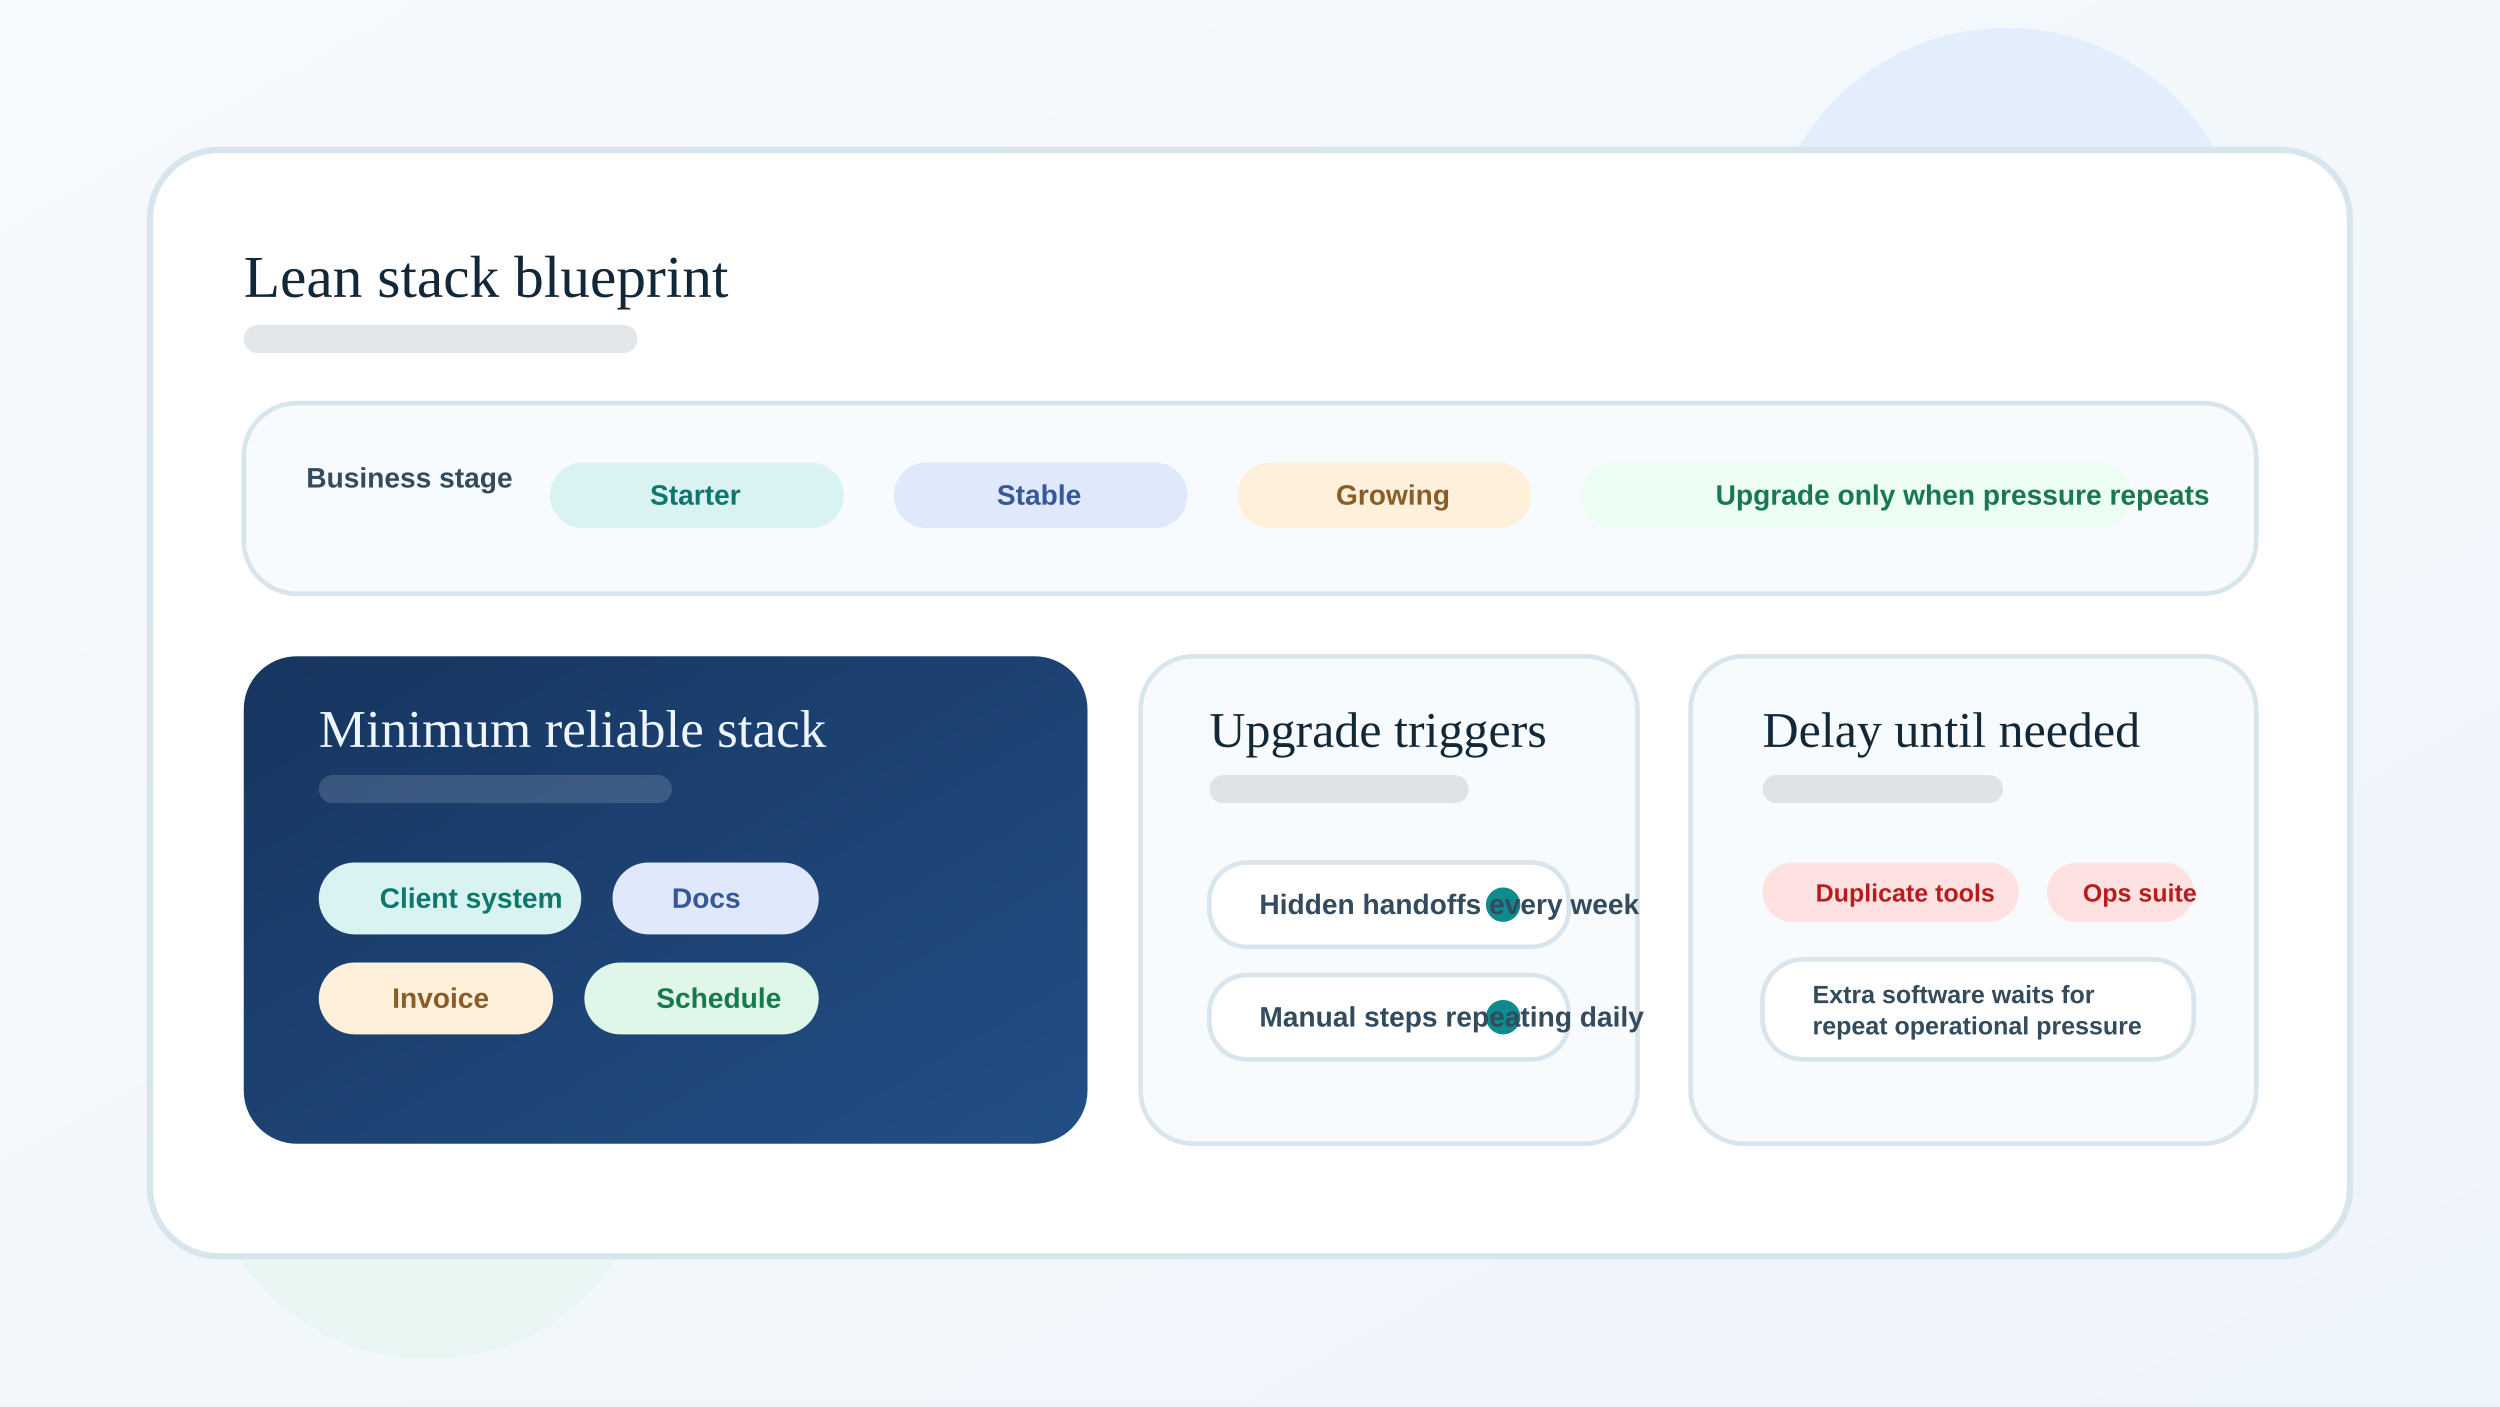
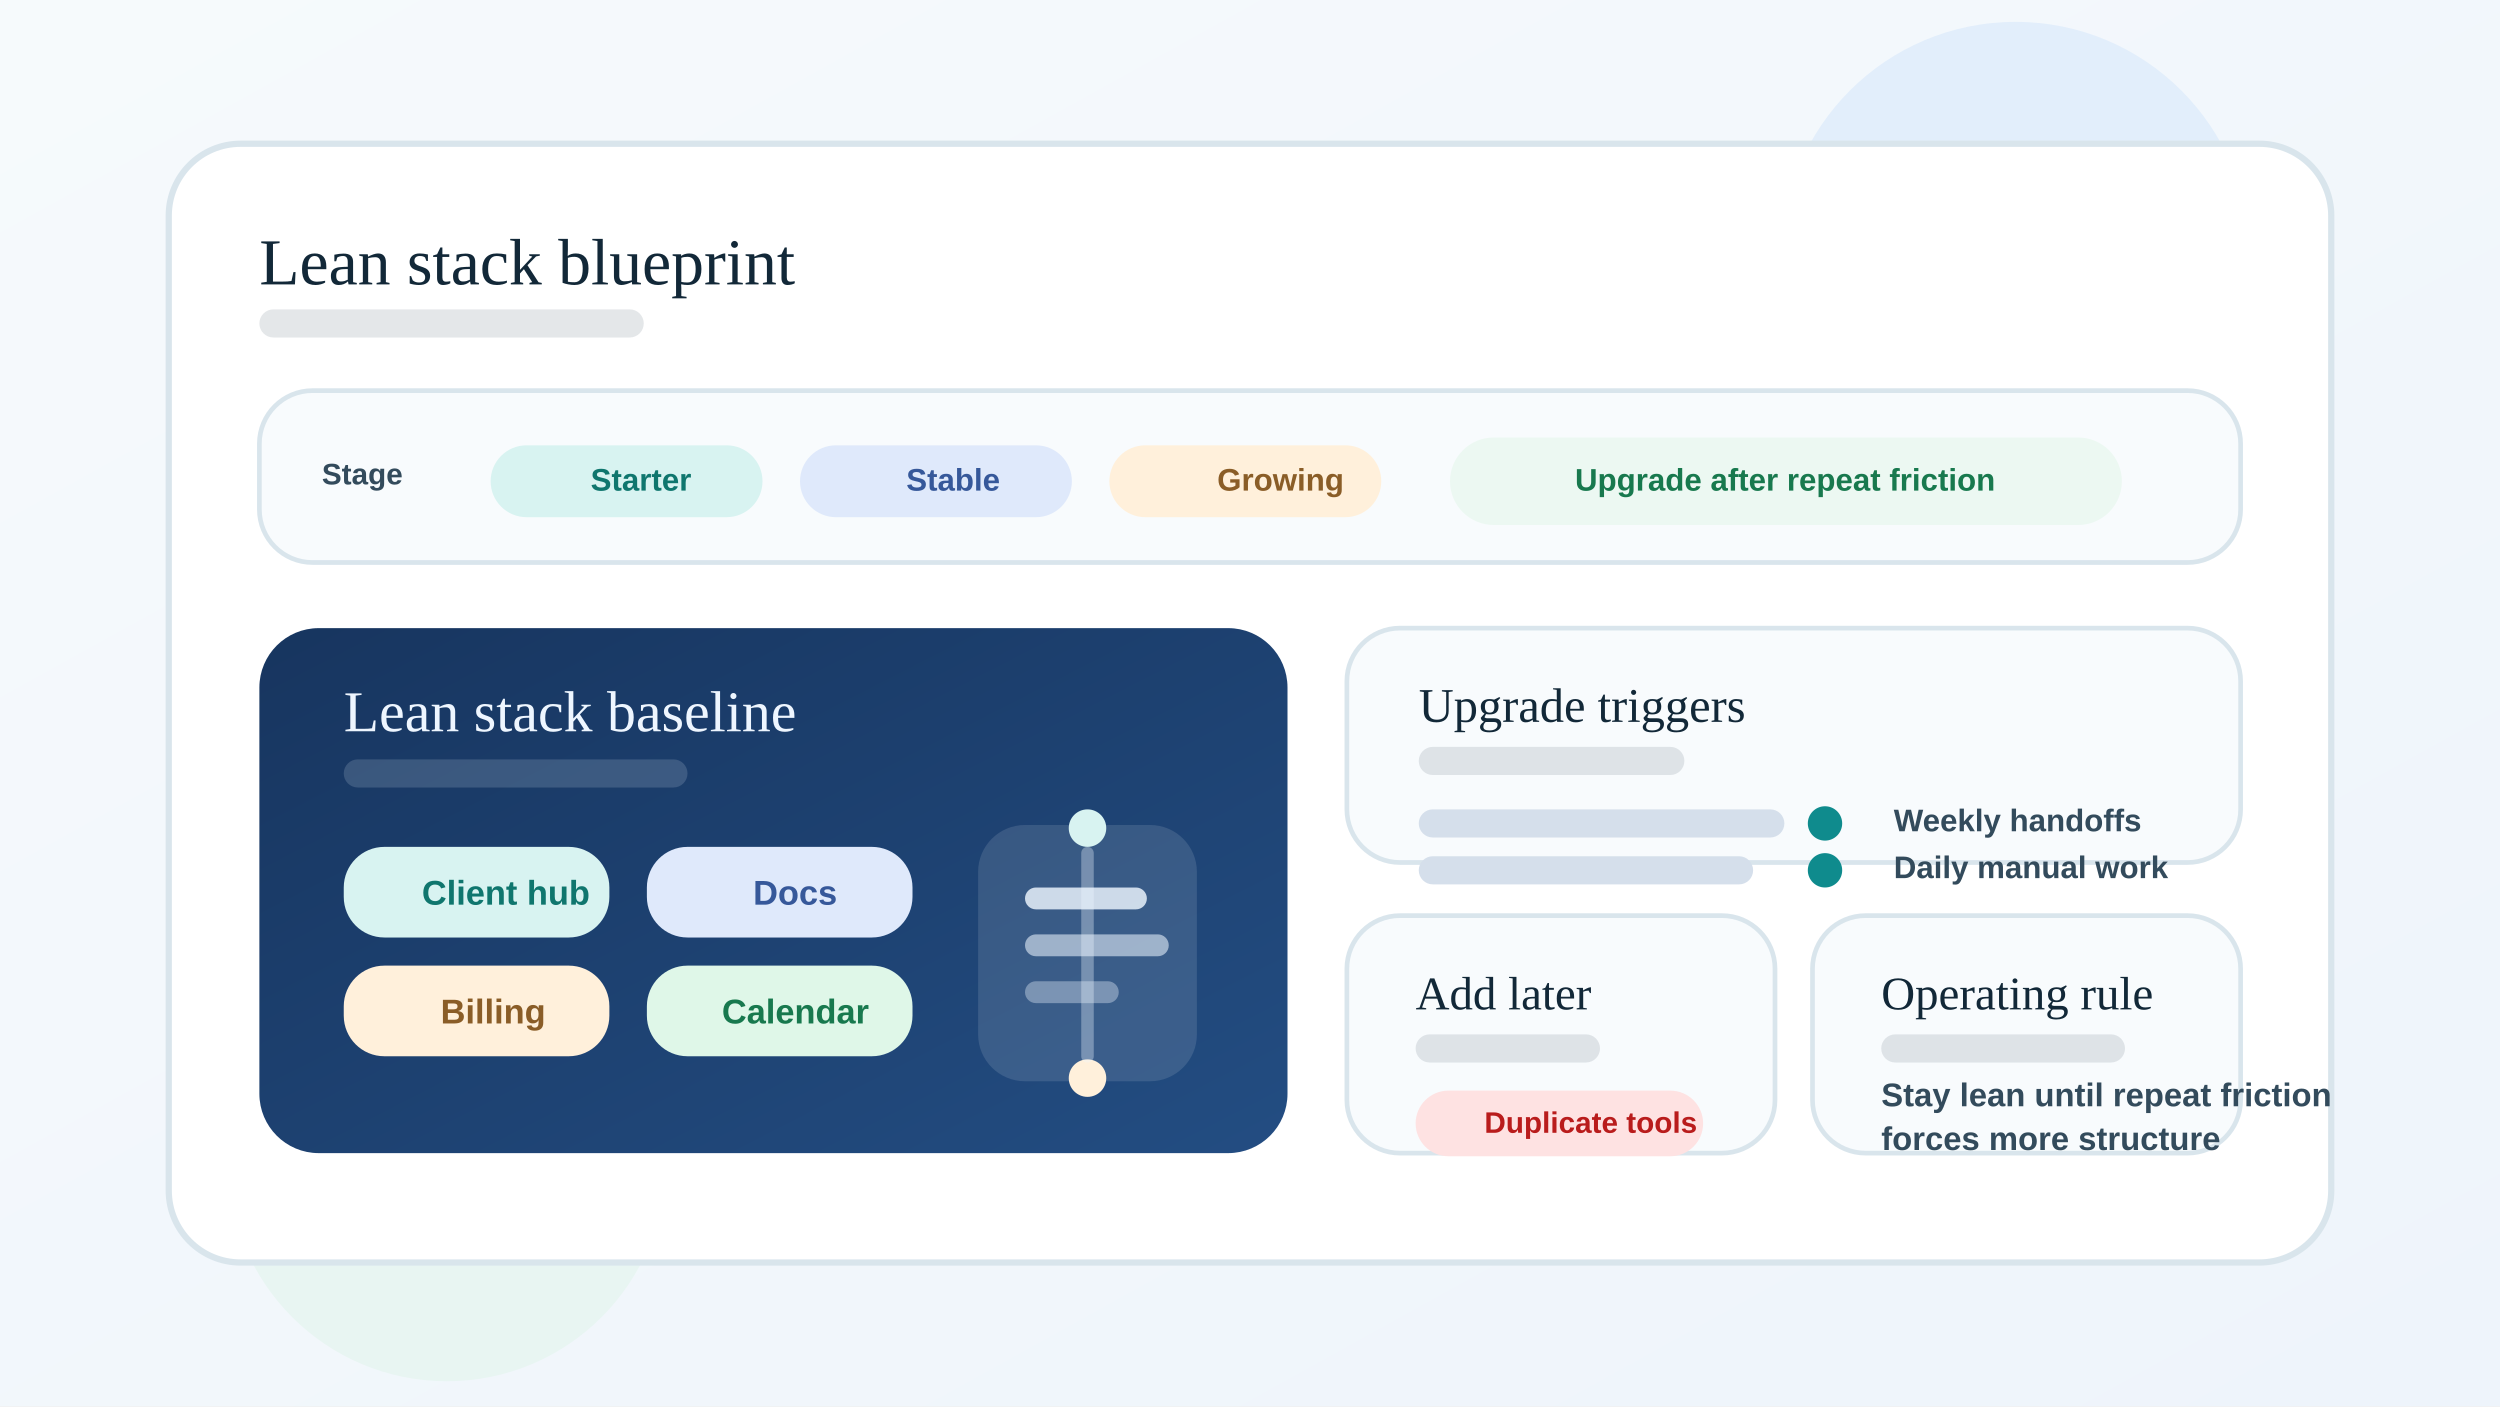
<svg xmlns="http://www.w3.org/2000/svg" viewBox="0 0 1600 900" role="img" aria-labelledby="title desc">
  <defs>
    <linearGradient id="blueprint-bg" x1="0%" y1="0%" x2="100%" y2="100%">
      <stop offset="0%" stop-color="#f6fafc" />
      <stop offset="100%" stop-color="#eef4fb" />
    </linearGradient>
    <linearGradient id="blueprint-panel" x1="0%" y1="0%" x2="100%" y2="100%">
      <stop offset="0%" stop-color="#17355f" />
-       <stop offset="100%" stop-color="#224f86" />
+       <stop offset="100%" stop-color="#234d82" />
    </linearGradient>
  </defs>
  <rect width="1600" height="900" fill="url(#blueprint-bg)" />
-   <circle cx="1284" cy="172" r="154" fill="#e2eefb" />
-   <circle cx="274" cy="724" r="146" fill="#e9f6f3" />
-   <rect x="96" y="96" width="1408" height="708" rx="44" fill="#ffffff" stroke="#d9e5ec" stroke-width="4" />
-   <text x="156" y="190" font-family="Georgia, 'Times New Roman', serif" font-size="38" fill="#122838">Lean stack blueprint</text>
-   <rect x="156" y="208" width="252" height="18" rx="9" fill="#173042" opacity=".12" />
-   <rect x="156" y="258" width="1288" height="122" rx="34" fill="#f8fbfd" stroke="#d9e5ec" stroke-width="3" />
-   <text x="196" y="312" font-family="Arial, sans-serif" font-size="18" font-weight="700" fill="#334b5c">Business stage</text>
-   <rect x="352" y="296" width="188" height="42" rx="21" fill="#d8f3f1" />
-   <rect x="572" y="296" width="188" height="42" rx="21" fill="#dfe9fb" />
-   <rect x="792" y="296" width="188" height="42" rx="21" fill="#fff0db" />
-   <rect x="1012" y="296" width="352" height="42" rx="21" fill="#ecfdf3" />
-   <text x="416" y="323" font-family="Arial, sans-serif" font-size="18" font-weight="700" fill="#0f766e">Starter</text>
-   <text x="638" y="323" font-family="Arial, sans-serif" font-size="18" font-weight="700" fill="#36589a">Stable</text>
-   <text x="855" y="323" font-family="Arial, sans-serif" font-size="18" font-weight="700" fill="#8a5d27">Growing</text>
-   <text x="1098" y="323" font-family="Arial, sans-serif" font-size="18" font-weight="700" fill="#18794e">Upgrade only when pressure repeats</text>
-   <rect x="156" y="420" width="540" height="312" rx="34" fill="url(#blueprint-panel)" />
-   <text x="204" y="478" font-family="Georgia, 'Times New Roman', serif" font-size="34" fill="#eef6ff">Minimum reliable stack</text>
-   <rect x="204" y="496" width="226" height="18" rx="9" fill="#eef6ff" opacity=".16" />
-   <rect x="204" y="552" width="168" height="46" rx="23" fill="#d8f3f1" />
-   <rect x="392" y="552" width="132" height="46" rx="23" fill="#dfe9fb" />
-   <rect x="204" y="616" width="150" height="46" rx="23" fill="#fff0db" />
-   <rect x="374" y="616" width="150" height="46" rx="23" fill="#dff7e8" />
-   <text x="243" y="581" font-family="Arial, sans-serif" font-size="18" font-weight="700" fill="#0f766e">Client system</text>
-   <text x="430" y="581" font-family="Arial, sans-serif" font-size="18" font-weight="700" fill="#36589a">Docs</text>
-   <text x="251" y="645" font-family="Arial, sans-serif" font-size="18" font-weight="700" fill="#8a5d27">Invoice</text>
-   <text x="420" y="645" font-family="Arial, sans-serif" font-size="18" font-weight="700" fill="#18794e">Schedule</text>
-   <rect x="730" y="420" width="318" height="312" rx="34" fill="#f8fbfd" stroke="#d9e5ec" stroke-width="3" />
-   <text x="774" y="478" font-family="Georgia, 'Times New Roman', serif" font-size="32" fill="#122838">Upgrade triggers</text>
-   <rect x="774" y="496" width="166" height="18" rx="9" fill="#173042" opacity=".12" />
-   <rect x="774" y="552" width="230" height="54" rx="24" fill="#ffffff" stroke="#d9e5ec" stroke-width="3" />
-   <rect x="774" y="624" width="230" height="54" rx="24" fill="#ffffff" stroke="#d9e5ec" stroke-width="3" />
-   <circle cx="962" cy="579" r="11" fill="#0f8b8d" />
-   <circle cx="962" cy="651" r="11" fill="#0f8b8d" />
-   <text x="806" y="585" font-family="Arial, sans-serif" font-size="18" font-weight="700" fill="#334b5c">Hidden handoffs every week</text>
-   <text x="806" y="657" font-family="Arial, sans-serif" font-size="18" font-weight="700" fill="#334b5c">Manual steps repeating daily</text>
-   <rect x="1082" y="420" width="362" height="312" rx="34" fill="#f8fbfd" stroke="#d9e5ec" stroke-width="3" />
-   <text x="1128" y="478" font-family="Georgia, 'Times New Roman', serif" font-size="32" fill="#122838">Delay until needed</text>
-   <rect x="1128" y="496" width="154" height="18" rx="9" fill="#173042" opacity=".12" />
-   <rect x="1128" y="552" width="164" height="38" rx="19" fill="#fee2e2" />
-   <rect x="1310" y="552" width="94" height="38" rx="19" fill="#fee2e2" />
-   <text x="1162" y="577" font-family="Arial, sans-serif" font-size="16" font-weight="700" fill="#b91c1c">Duplicate tools</text>
-   <text x="1333" y="577" font-family="Arial, sans-serif" font-size="16" font-weight="700" fill="#b91c1c">Ops suite</text>
-   <rect x="1128" y="614" width="276" height="64" rx="26" fill="#ffffff" stroke="#d9e5ec" stroke-width="3" />
-   <text x="1160" y="642" font-family="Arial, sans-serif" font-size="16" font-weight="700" fill="#334b5c">
-     <tspan x="1160" dy="0">Extra software waits for</tspan>
-     <tspan x="1160" dy="20">repeat operational pressure</tspan>
+   <circle cx="1290" cy="164" r="150" fill="#e2eefb" />
+   <circle cx="286" cy="744" r="140" fill="#e8f5f2" />
+   <rect x="108" y="92" width="1384" height="716" rx="46" fill="#ffffff" stroke="#d9e5ec" stroke-width="4" />
+   <text x="166" y="182" font-family="Georgia, 'Times New Roman', serif" font-size="42" fill="#122838">Lean stack blueprint</text>
+   <rect x="166" y="198" width="246" height="18" rx="9" fill="#173042" opacity=".12" />
+   <rect x="166" y="250" width="1268" height="110" rx="34" fill="#f8fbfd" stroke="#d9e5ec" stroke-width="3" />
+   <text x="206" y="310" font-family="Arial, sans-serif" font-size="19" font-weight="700" fill="#334b5c">Stage</text>
+   <rect x="314" y="285" width="174" height="46" rx="23" fill="#d8f3f1" />
+   <rect x="512" y="285" width="174" height="46" rx="23" fill="#dfe9fb" />
+   <rect x="710" y="285" width="174" height="46" rx="23" fill="#fff0db" />
+   <rect x="928" y="280" width="430" height="56" rx="28" fill="#ecf8f2" />
+   <text x="378" y="314" font-family="Arial, sans-serif" font-size="20" font-weight="700" fill="#0f766e">Starter</text>
+   <text x="580" y="314" font-family="Arial, sans-serif" font-size="20" font-weight="700" fill="#36589a">Stable</text>
+   <text x="779" y="314" font-family="Arial, sans-serif" font-size="20" font-weight="700" fill="#8a5d27">Growing</text>
+   <text x="1008" y="314" font-family="Arial, sans-serif" font-size="20" font-weight="700" fill="#18794e">Upgrade after repeat friction</text>
+   <rect x="166" y="402" width="658" height="336" rx="38" fill="url(#blueprint-panel)" />
+   <text x="220" y="468" font-family="Georgia, 'Times New Roman', serif" font-size="37" fill="#eef6ff">Lean stack baseline</text>
+   <rect x="220" y="486" width="220" height="18" rx="9" fill="#eef6ff" opacity=".16" />
+   <rect x="220" y="542" width="170" height="58" rx="26" fill="#d8f3f1" />
+   <rect x="414" y="542" width="170" height="58" rx="26" fill="#dfe9fb" />
+   <rect x="220" y="618" width="170" height="58" rx="26" fill="#fff0db" />
+   <rect x="414" y="618" width="170" height="58" rx="26" fill="#dff7e8" />
+   <text x="270" y="579" font-family="Arial, sans-serif" font-size="22" font-weight="700" fill="#0f766e">Client hub</text>
+   <text x="482" y="579" font-family="Arial, sans-serif" font-size="22" font-weight="700" fill="#36589a">Docs</text>
+   <text x="282" y="655" font-family="Arial, sans-serif" font-size="22" font-weight="700" fill="#8a5d27">Billing</text>
+   <text x="462" y="655" font-family="Arial, sans-serif" font-size="22" font-weight="700" fill="#18794e">Calendar</text>
+   <rect x="626" y="528" width="140" height="164" rx="30" fill="#ffffff" opacity=".12" />
+   <rect x="656" y="568" width="78" height="14" rx="7" fill="#eef6ff" opacity=".82" />
+   <rect x="656" y="598" width="92" height="14" rx="7" fill="#eef6ff" opacity=".56" />
+   <rect x="656" y="628" width="60" height="14" rx="7" fill="#eef6ff" opacity=".36" />
+   <circle cx="696" cy="530" r="12" fill="#d8f3f1" />
+   <circle cx="696" cy="690" r="12" fill="#fff0db" />
+   <rect x="692" y="542" width="8" height="138" rx="4" fill="#eef6ff" opacity=".34" />
+   <rect x="862" y="402" width="572" height="150" rx="34" fill="#f8fbfd" stroke="#d9e5ec" stroke-width="3" />
+   <text x="908" y="462" font-family="Georgia, 'Times New Roman', serif" font-size="31" fill="#122838">Upgrade triggers</text>
+   <rect x="908" y="478" width="170" height="18" rx="9" fill="#173042" opacity=".12" />
+   <rect x="908" y="518" width="234" height="18" rx="9" fill="#d5dfeb" />
+   <rect x="908" y="548" width="214" height="18" rx="9" fill="#d5dfeb" />
+   <circle cx="1168" cy="527" r="11" fill="#0f8b8d" />
+   <circle cx="1168" cy="557" r="11" fill="#0f8b8d" />
+   <text x="1212" y="532" font-family="Arial, sans-serif" font-size="20" font-weight="700" fill="#334b5c">Weekly handoffs</text>
+   <text x="1212" y="562" font-family="Arial, sans-serif" font-size="20" font-weight="700" fill="#334b5c">Daily manual work</text>
+   <rect x="862" y="586" width="274" height="152" rx="34" fill="#f8fbfd" stroke="#d9e5ec" stroke-width="3" />
+   <text x="906" y="646" font-family="Georgia, 'Times New Roman', serif" font-size="30" fill="#122838">Add later</text>
+   <rect x="906" y="662" width="118" height="18" rx="9" fill="#173042" opacity=".12" />
+   <rect x="906" y="698" width="184" height="42" rx="21" fill="#fee2e2" />
+   <text x="950" y="725" font-family="Arial, sans-serif" font-size="19" font-weight="700" fill="#b91c1c">Duplicate tools</text>
+   <rect x="1160" y="586" width="274" height="152" rx="34" fill="#f8fbfd" stroke="#d9e5ec" stroke-width="3" />
+   <text x="1204" y="646" font-family="Georgia, 'Times New Roman', serif" font-size="30" fill="#122838">Operating rule</text>
+   <rect x="1204" y="662" width="156" height="18" rx="9" fill="#173042" opacity=".12" />
+   <text x="1204" y="708" font-family="Arial, sans-serif" font-size="21" font-weight="700" fill="#334b5c">
+     <tspan x="1204" dy="0">Stay lean until repeat friction</tspan>
+     <tspan x="1204" dy="28">forces more structure</tspan>
  </text>
</svg>
